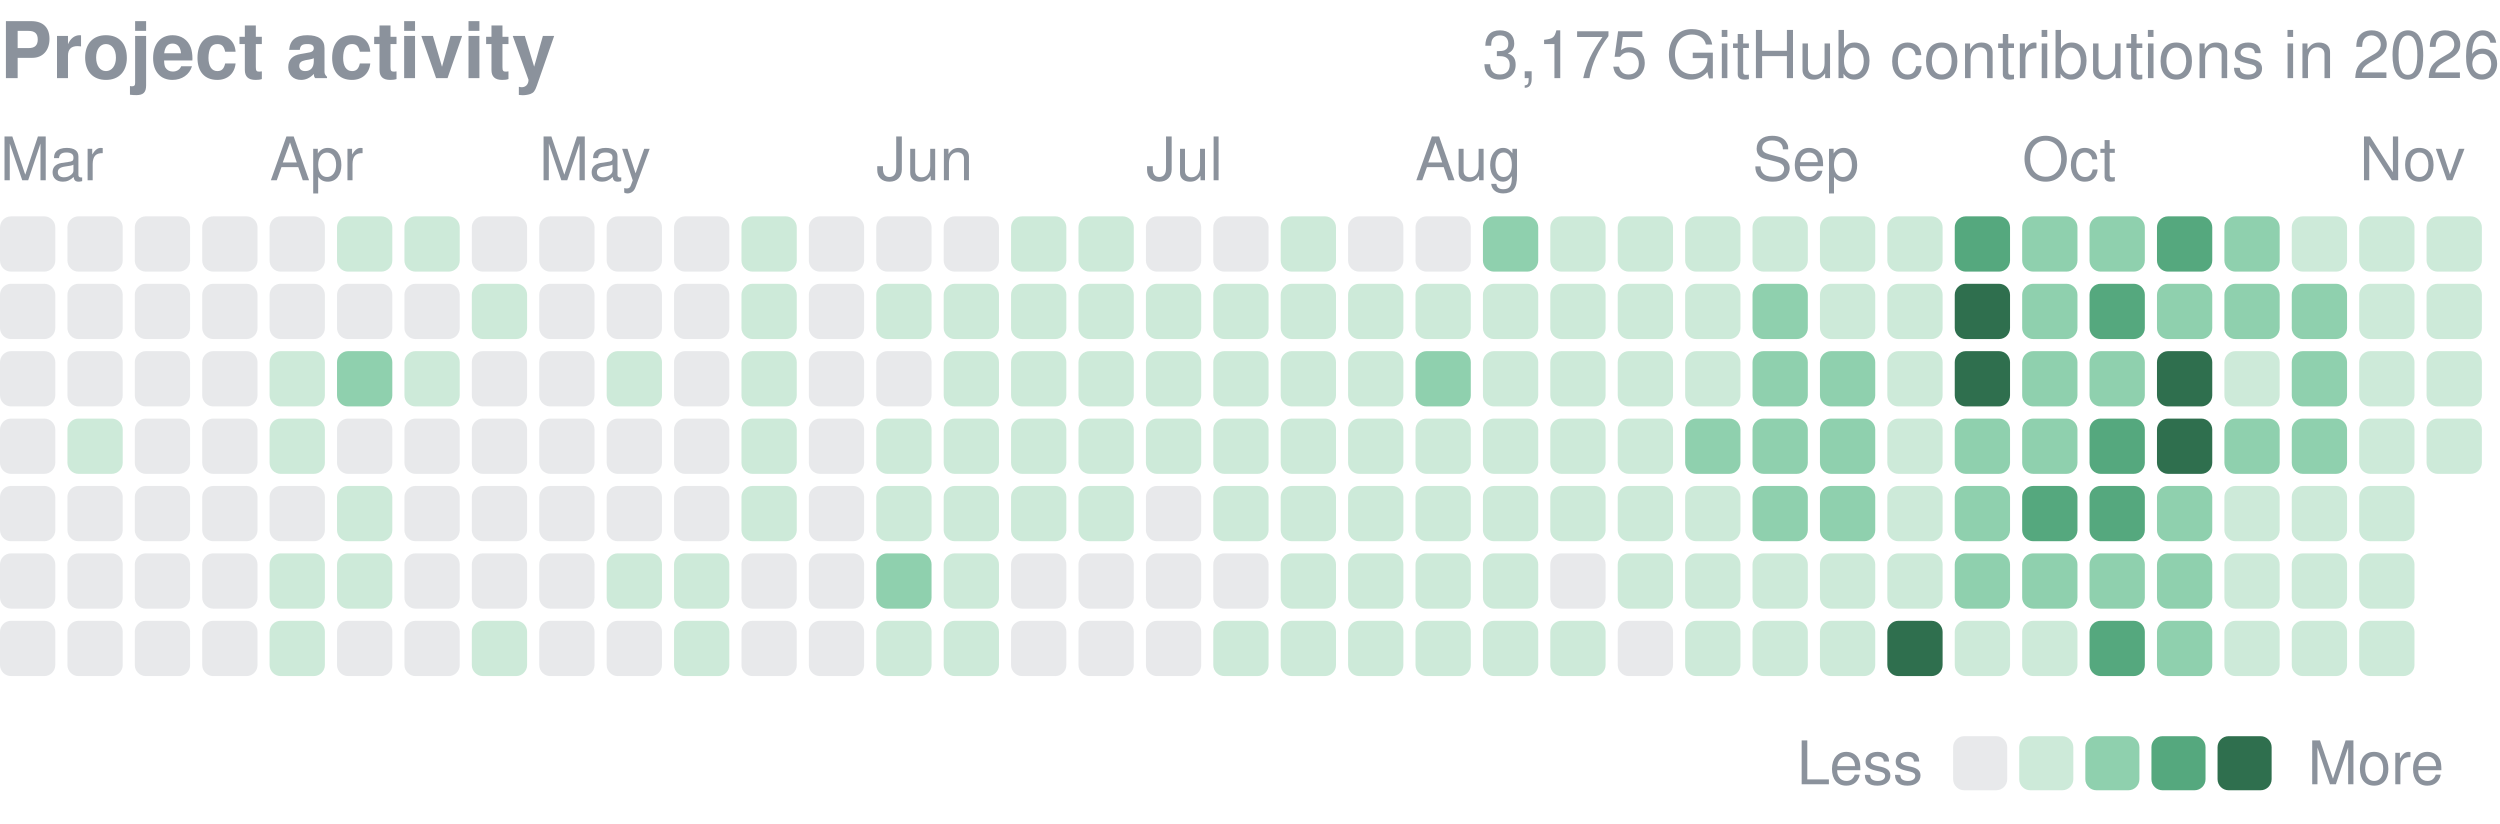
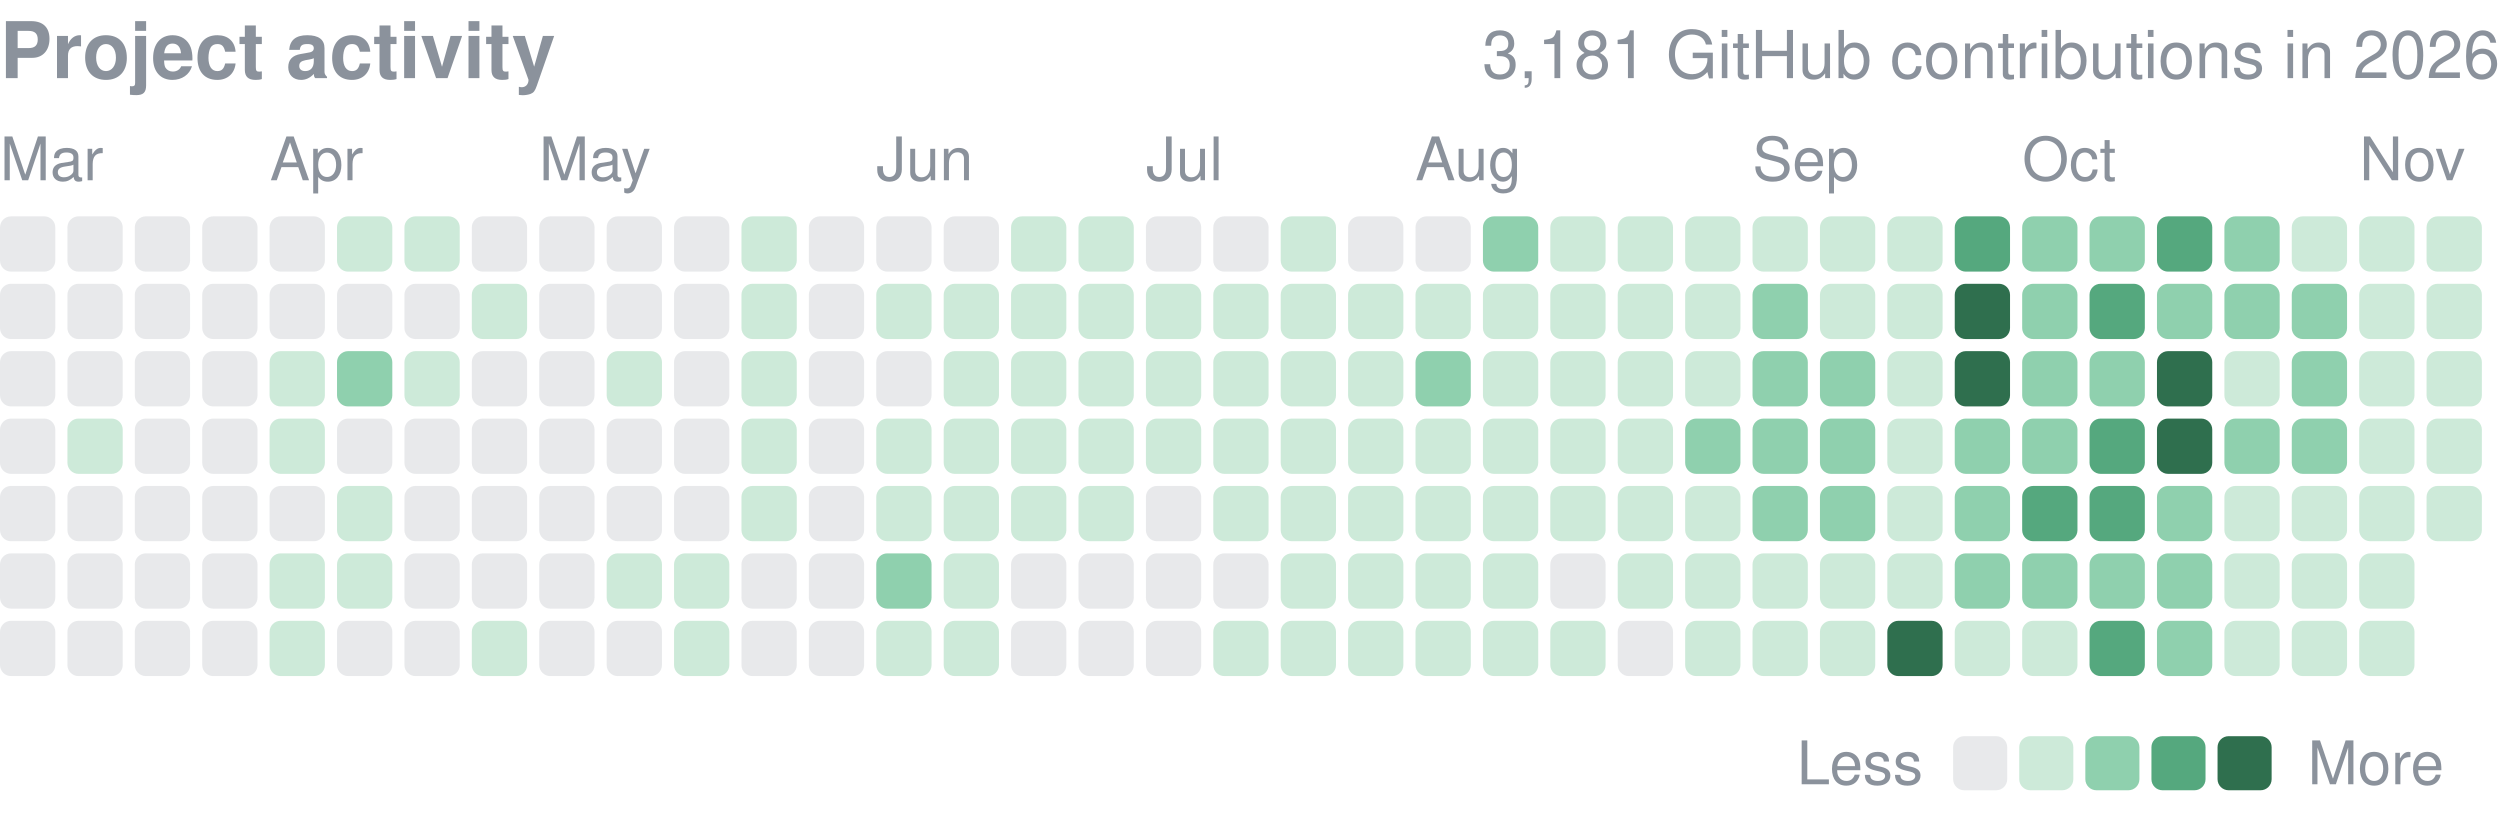
<svg xmlns="http://www.w3.org/2000/svg" width="416" height="137" viewBox="0 0 416 137" role="img" aria-label="yjinyoo GitHub contributions per day in 2026">
  <style>text{font-family:-apple-system,BlinkMacSystemFont,"Segoe UI",Helvetica,Arial,sans-serif}</style>
  <text x="0" y="13" font-size="13" font-weight="600" fill="#8b929c">Project activity</text>
-   <text x="416" y="13" font-size="11" fill="#8b929c" text-anchor="end">3,175 GitHub contributions in 2026</text>
+   <text x="416" y="13" font-size="11" fill="#8b929c" text-anchor="end">3,181 GitHub contributions in 2026</text>
  <text x="0.0" y="30" font-size="10" fill="#8b929c">Mar</text>
  <text x="44.9" y="30" font-size="10" fill="#8b929c">Apr</text>
  <text x="89.7" y="30" font-size="10" fill="#8b929c">May</text>
  <text x="145.8" y="30" font-size="10" fill="#8b929c">Jun</text>
  <text x="190.7" y="30" font-size="10" fill="#8b929c">Jul</text>
  <text x="235.5" y="30" font-size="10" fill="#8b929c">Aug</text>
  <text x="291.6" y="30" font-size="10" fill="#8b929c">Sep</text>
  <text x="336.5" y="30" font-size="10" fill="#8b929c">Oct</text>
  <text x="392.6" y="30" font-size="10" fill="#8b929c">Nov</text>
  <rect x="0.00" y="36.00" width="9.2" height="9.2" rx="1.84" fill="#8b929c" opacity="0.2" />
  <rect x="0.00" y="47.22" width="9.2" height="9.2" rx="1.84" fill="#8b929c" opacity="0.2" />
  <rect x="0.00" y="58.43" width="9.2" height="9.2" rx="1.84" fill="#8b929c" opacity="0.2" />
  <rect x="0.00" y="69.65" width="9.2" height="9.2" rx="1.84" fill="#8b929c" opacity="0.2" />
  <rect x="0.00" y="80.86" width="9.2" height="9.2" rx="1.84" fill="#8b929c" opacity="0.2" />
  <rect x="0.00" y="92.08" width="9.2" height="9.2" rx="1.84" fill="#8b929c" opacity="0.2" />
  <rect x="0.00" y="103.30" width="9.2" height="9.2" rx="1.84" fill="#8b929c" opacity="0.2" />
  <rect x="11.22" y="36.00" width="9.2" height="9.2" rx="1.84" fill="#8b929c" opacity="0.2" />
  <rect x="11.22" y="47.22" width="9.2" height="9.2" rx="1.84" fill="#8b929c" opacity="0.2" />
  <rect x="11.22" y="58.43" width="9.2" height="9.2" rx="1.84" fill="#8b929c" opacity="0.2" />
  <rect x="11.22" y="69.65" width="9.2" height="9.2" rx="1.84" fill="#cdead9" />
  <rect x="11.22" y="80.86" width="9.2" height="9.2" rx="1.84" fill="#8b929c" opacity="0.2" />
  <rect x="11.22" y="92.08" width="9.2" height="9.2" rx="1.84" fill="#8b929c" opacity="0.2" />
  <rect x="11.22" y="103.30" width="9.2" height="9.2" rx="1.84" fill="#8b929c" opacity="0.2" />
  <rect x="22.43" y="36.00" width="9.2" height="9.2" rx="1.84" fill="#8b929c" opacity="0.2" />
  <rect x="22.43" y="47.22" width="9.2" height="9.2" rx="1.84" fill="#8b929c" opacity="0.2" />
  <rect x="22.43" y="58.43" width="9.2" height="9.2" rx="1.84" fill="#8b929c" opacity="0.2" />
  <rect x="22.43" y="69.65" width="9.2" height="9.2" rx="1.84" fill="#8b929c" opacity="0.2" />
  <rect x="22.43" y="80.86" width="9.2" height="9.2" rx="1.84" fill="#8b929c" opacity="0.2" />
  <rect x="22.43" y="92.08" width="9.2" height="9.2" rx="1.84" fill="#8b929c" opacity="0.2" />
  <rect x="22.43" y="103.30" width="9.2" height="9.2" rx="1.84" fill="#8b929c" opacity="0.2" />
  <rect x="33.65" y="36.00" width="9.2" height="9.2" rx="1.84" fill="#8b929c" opacity="0.2" />
  <rect x="33.65" y="47.22" width="9.2" height="9.2" rx="1.84" fill="#8b929c" opacity="0.2" />
  <rect x="33.65" y="58.43" width="9.2" height="9.2" rx="1.84" fill="#8b929c" opacity="0.2" />
  <rect x="33.65" y="69.65" width="9.2" height="9.2" rx="1.84" fill="#8b929c" opacity="0.2" />
  <rect x="33.65" y="80.86" width="9.2" height="9.2" rx="1.84" fill="#8b929c" opacity="0.2" />
  <rect x="33.65" y="92.08" width="9.2" height="9.2" rx="1.84" fill="#8b929c" opacity="0.2" />
  <rect x="33.65" y="103.30" width="9.2" height="9.2" rx="1.84" fill="#8b929c" opacity="0.2" />
  <rect x="44.86" y="36.00" width="9.2" height="9.2" rx="1.84" fill="#8b929c" opacity="0.2" />
  <rect x="44.86" y="47.22" width="9.2" height="9.2" rx="1.84" fill="#8b929c" opacity="0.2" />
  <rect x="44.86" y="58.43" width="9.2" height="9.2" rx="1.84" fill="#cdead9" />
  <rect x="44.86" y="69.65" width="9.2" height="9.2" rx="1.84" fill="#cdead9" />
  <rect x="44.86" y="80.86" width="9.2" height="9.2" rx="1.84" fill="#8b929c" opacity="0.2" />
  <rect x="44.86" y="92.08" width="9.2" height="9.2" rx="1.84" fill="#cdead9" />
  <rect x="44.86" y="103.30" width="9.2" height="9.2" rx="1.84" fill="#cdead9" />
  <rect x="56.08" y="36.00" width="9.2" height="9.2" rx="1.84" fill="#cdead9" />
  <rect x="56.08" y="47.22" width="9.2" height="9.2" rx="1.84" fill="#8b929c" opacity="0.2" />
  <rect x="56.08" y="58.43" width="9.2" height="9.2" rx="1.84" fill="#8fd0ae" />
  <rect x="56.08" y="69.65" width="9.2" height="9.2" rx="1.84" fill="#8b929c" opacity="0.2" />
  <rect x="56.08" y="80.86" width="9.2" height="9.2" rx="1.84" fill="#cdead9" />
  <rect x="56.08" y="92.08" width="9.2" height="9.2" rx="1.84" fill="#cdead9" />
  <rect x="56.08" y="103.30" width="9.2" height="9.2" rx="1.84" fill="#8b929c" opacity="0.2" />
  <rect x="67.30" y="36.00" width="9.2" height="9.2" rx="1.84" fill="#cdead9" />
  <rect x="67.30" y="47.22" width="9.2" height="9.2" rx="1.84" fill="#8b929c" opacity="0.2" />
  <rect x="67.30" y="58.43" width="9.2" height="9.2" rx="1.84" fill="#cdead9" />
  <rect x="67.30" y="69.65" width="9.2" height="9.2" rx="1.84" fill="#8b929c" opacity="0.2" />
  <rect x="67.30" y="80.86" width="9.2" height="9.2" rx="1.84" fill="#8b929c" opacity="0.2" />
  <rect x="67.30" y="92.08" width="9.2" height="9.2" rx="1.84" fill="#8b929c" opacity="0.2" />
  <rect x="67.30" y="103.30" width="9.2" height="9.2" rx="1.84" fill="#8b929c" opacity="0.2" />
  <rect x="78.51" y="36.00" width="9.2" height="9.2" rx="1.84" fill="#8b929c" opacity="0.2" />
  <rect x="78.51" y="47.22" width="9.2" height="9.2" rx="1.84" fill="#cdead9" />
  <rect x="78.51" y="58.43" width="9.2" height="9.2" rx="1.84" fill="#8b929c" opacity="0.2" />
  <rect x="78.51" y="69.65" width="9.2" height="9.2" rx="1.84" fill="#8b929c" opacity="0.2" />
  <rect x="78.51" y="80.86" width="9.2" height="9.2" rx="1.84" fill="#8b929c" opacity="0.2" />
  <rect x="78.51" y="92.08" width="9.2" height="9.2" rx="1.84" fill="#8b929c" opacity="0.2" />
  <rect x="78.51" y="103.30" width="9.2" height="9.2" rx="1.84" fill="#cdead9" />
  <rect x="89.73" y="36.00" width="9.2" height="9.2" rx="1.84" fill="#8b929c" opacity="0.2" />
  <rect x="89.73" y="47.22" width="9.2" height="9.2" rx="1.84" fill="#8b929c" opacity="0.2" />
  <rect x="89.73" y="58.43" width="9.2" height="9.2" rx="1.84" fill="#8b929c" opacity="0.2" />
  <rect x="89.73" y="69.65" width="9.2" height="9.2" rx="1.84" fill="#8b929c" opacity="0.2" />
  <rect x="89.73" y="80.86" width="9.2" height="9.2" rx="1.84" fill="#8b929c" opacity="0.2" />
  <rect x="89.73" y="92.08" width="9.2" height="9.2" rx="1.84" fill="#8b929c" opacity="0.2" />
  <rect x="89.73" y="103.30" width="9.2" height="9.2" rx="1.84" fill="#8b929c" opacity="0.2" />
  <rect x="100.95" y="36.00" width="9.2" height="9.2" rx="1.84" fill="#8b929c" opacity="0.2" />
  <rect x="100.95" y="47.22" width="9.2" height="9.2" rx="1.84" fill="#8b929c" opacity="0.2" />
  <rect x="100.95" y="58.43" width="9.2" height="9.2" rx="1.84" fill="#cdead9" />
  <rect x="100.95" y="69.65" width="9.2" height="9.2" rx="1.84" fill="#8b929c" opacity="0.2" />
  <rect x="100.95" y="80.86" width="9.2" height="9.2" rx="1.84" fill="#8b929c" opacity="0.2" />
  <rect x="100.95" y="92.08" width="9.2" height="9.2" rx="1.84" fill="#cdead9" />
  <rect x="100.95" y="103.30" width="9.2" height="9.2" rx="1.84" fill="#8b929c" opacity="0.2" />
  <rect x="112.16" y="36.00" width="9.2" height="9.2" rx="1.84" fill="#8b929c" opacity="0.2" />
  <rect x="112.16" y="47.22" width="9.2" height="9.2" rx="1.84" fill="#8b929c" opacity="0.2" />
  <rect x="112.16" y="58.43" width="9.2" height="9.2" rx="1.84" fill="#8b929c" opacity="0.2" />
  <rect x="112.16" y="69.65" width="9.2" height="9.2" rx="1.84" fill="#8b929c" opacity="0.2" />
  <rect x="112.16" y="80.86" width="9.2" height="9.2" rx="1.84" fill="#8b929c" opacity="0.2" />
  <rect x="112.16" y="92.08" width="9.2" height="9.2" rx="1.84" fill="#cdead9" />
  <rect x="112.16" y="103.30" width="9.2" height="9.2" rx="1.84" fill="#cdead9" />
  <rect x="123.38" y="36.00" width="9.2" height="9.2" rx="1.84" fill="#cdead9" />
  <rect x="123.38" y="47.22" width="9.2" height="9.2" rx="1.84" fill="#cdead9" />
  <rect x="123.38" y="58.43" width="9.2" height="9.2" rx="1.84" fill="#cdead9" />
  <rect x="123.38" y="69.65" width="9.2" height="9.2" rx="1.84" fill="#cdead9" />
  <rect x="123.38" y="80.86" width="9.2" height="9.2" rx="1.84" fill="#cdead9" />
  <rect x="123.38" y="92.08" width="9.2" height="9.2" rx="1.84" fill="#8b929c" opacity="0.2" />
  <rect x="123.38" y="103.30" width="9.2" height="9.2" rx="1.84" fill="#8b929c" opacity="0.2" />
  <rect x="134.59" y="36.00" width="9.2" height="9.2" rx="1.84" fill="#8b929c" opacity="0.2" />
  <rect x="134.59" y="47.22" width="9.2" height="9.2" rx="1.84" fill="#8b929c" opacity="0.2" />
  <rect x="134.59" y="58.43" width="9.2" height="9.2" rx="1.84" fill="#8b929c" opacity="0.2" />
  <rect x="134.59" y="69.65" width="9.2" height="9.2" rx="1.84" fill="#8b929c" opacity="0.2" />
  <rect x="134.59" y="80.86" width="9.2" height="9.2" rx="1.84" fill="#8b929c" opacity="0.2" />
  <rect x="134.59" y="92.08" width="9.2" height="9.2" rx="1.84" fill="#8b929c" opacity="0.2" />
  <rect x="134.59" y="103.30" width="9.2" height="9.2" rx="1.84" fill="#8b929c" opacity="0.2" />
  <rect x="145.81" y="36.00" width="9.2" height="9.2" rx="1.84" fill="#8b929c" opacity="0.2" />
  <rect x="145.81" y="47.22" width="9.2" height="9.2" rx="1.84" fill="#cdead9" />
  <rect x="145.81" y="58.43" width="9.2" height="9.2" rx="1.84" fill="#8b929c" opacity="0.2" />
  <rect x="145.81" y="69.65" width="9.2" height="9.2" rx="1.84" fill="#cdead9" />
  <rect x="145.81" y="80.86" width="9.2" height="9.2" rx="1.84" fill="#cdead9" />
  <rect x="145.81" y="92.08" width="9.2" height="9.2" rx="1.84" fill="#8fd0ae" />
  <rect x="145.81" y="103.30" width="9.2" height="9.2" rx="1.84" fill="#cdead9" />
  <rect x="157.03" y="36.00" width="9.2" height="9.2" rx="1.84" fill="#8b929c" opacity="0.2" />
  <rect x="157.03" y="47.22" width="9.2" height="9.2" rx="1.84" fill="#cdead9" />
  <rect x="157.03" y="58.43" width="9.2" height="9.2" rx="1.84" fill="#cdead9" />
  <rect x="157.03" y="69.65" width="9.2" height="9.2" rx="1.84" fill="#cdead9" />
  <rect x="157.03" y="80.86" width="9.2" height="9.2" rx="1.84" fill="#cdead9" />
  <rect x="157.03" y="92.08" width="9.2" height="9.2" rx="1.84" fill="#cdead9" />
  <rect x="157.03" y="103.30" width="9.2" height="9.2" rx="1.84" fill="#cdead9" />
  <rect x="168.24" y="36.00" width="9.2" height="9.2" rx="1.84" fill="#cdead9" />
  <rect x="168.24" y="47.22" width="9.2" height="9.2" rx="1.84" fill="#cdead9" />
  <rect x="168.24" y="58.43" width="9.2" height="9.2" rx="1.84" fill="#cdead9" />
  <rect x="168.24" y="69.65" width="9.2" height="9.2" rx="1.84" fill="#cdead9" />
  <rect x="168.24" y="80.86" width="9.2" height="9.2" rx="1.84" fill="#cdead9" />
  <rect x="168.24" y="92.08" width="9.2" height="9.2" rx="1.84" fill="#8b929c" opacity="0.2" />
  <rect x="168.24" y="103.30" width="9.2" height="9.2" rx="1.84" fill="#8b929c" opacity="0.2" />
  <rect x="179.46" y="36.00" width="9.2" height="9.2" rx="1.84" fill="#cdead9" />
  <rect x="179.46" y="47.22" width="9.2" height="9.2" rx="1.84" fill="#cdead9" />
  <rect x="179.46" y="58.43" width="9.2" height="9.2" rx="1.84" fill="#cdead9" />
  <rect x="179.46" y="69.65" width="9.2" height="9.2" rx="1.84" fill="#cdead9" />
  <rect x="179.46" y="80.86" width="9.2" height="9.2" rx="1.84" fill="#cdead9" />
  <rect x="179.46" y="92.08" width="9.2" height="9.2" rx="1.84" fill="#8b929c" opacity="0.2" />
  <rect x="179.46" y="103.30" width="9.2" height="9.2" rx="1.84" fill="#8b929c" opacity="0.2" />
  <rect x="190.68" y="36.00" width="9.2" height="9.2" rx="1.84" fill="#8b929c" opacity="0.2" />
  <rect x="190.68" y="47.22" width="9.2" height="9.2" rx="1.84" fill="#cdead9" />
  <rect x="190.68" y="58.43" width="9.2" height="9.2" rx="1.84" fill="#cdead9" />
  <rect x="190.68" y="69.65" width="9.2" height="9.2" rx="1.84" fill="#cdead9" />
  <rect x="190.68" y="80.86" width="9.2" height="9.2" rx="1.84" fill="#8b929c" opacity="0.2" />
  <rect x="190.68" y="92.08" width="9.2" height="9.2" rx="1.84" fill="#8b929c" opacity="0.2" />
  <rect x="190.68" y="103.30" width="9.2" height="9.2" rx="1.84" fill="#8b929c" opacity="0.2" />
  <rect x="201.89" y="36.00" width="9.2" height="9.2" rx="1.84" fill="#8b929c" opacity="0.2" />
  <rect x="201.89" y="47.22" width="9.2" height="9.2" rx="1.84" fill="#cdead9" />
  <rect x="201.89" y="58.43" width="9.2" height="9.2" rx="1.84" fill="#cdead9" />
  <rect x="201.89" y="69.65" width="9.2" height="9.2" rx="1.84" fill="#cdead9" />
  <rect x="201.89" y="80.86" width="9.2" height="9.2" rx="1.84" fill="#cdead9" />
  <rect x="201.89" y="92.08" width="9.2" height="9.2" rx="1.84" fill="#8b929c" opacity="0.2" />
  <rect x="201.89" y="103.30" width="9.2" height="9.2" rx="1.84" fill="#cdead9" />
  <rect x="213.11" y="36.00" width="9.2" height="9.2" rx="1.84" fill="#cdead9" />
  <rect x="213.11" y="47.22" width="9.2" height="9.2" rx="1.84" fill="#cdead9" />
  <rect x="213.11" y="58.43" width="9.2" height="9.2" rx="1.84" fill="#cdead9" />
  <rect x="213.11" y="69.65" width="9.2" height="9.2" rx="1.84" fill="#cdead9" />
  <rect x="213.11" y="80.86" width="9.2" height="9.2" rx="1.84" fill="#cdead9" />
  <rect x="213.11" y="92.08" width="9.2" height="9.2" rx="1.84" fill="#cdead9" />
  <rect x="213.11" y="103.30" width="9.2" height="9.2" rx="1.84" fill="#cdead9" />
  <rect x="224.32" y="36.00" width="9.2" height="9.2" rx="1.84" fill="#8b929c" opacity="0.2" />
  <rect x="224.32" y="47.22" width="9.2" height="9.2" rx="1.84" fill="#cdead9" />
  <rect x="224.32" y="58.43" width="9.2" height="9.2" rx="1.84" fill="#cdead9" />
  <rect x="224.32" y="69.65" width="9.2" height="9.2" rx="1.84" fill="#cdead9" />
  <rect x="224.32" y="80.86" width="9.2" height="9.2" rx="1.84" fill="#cdead9" />
  <rect x="224.32" y="92.08" width="9.2" height="9.2" rx="1.84" fill="#cdead9" />
  <rect x="224.32" y="103.30" width="9.2" height="9.2" rx="1.84" fill="#cdead9" />
  <rect x="235.54" y="36.00" width="9.2" height="9.2" rx="1.84" fill="#8b929c" opacity="0.2" />
  <rect x="235.54" y="47.22" width="9.2" height="9.2" rx="1.84" fill="#cdead9" />
  <rect x="235.54" y="58.43" width="9.2" height="9.2" rx="1.84" fill="#8fd0ae" />
  <rect x="235.54" y="69.65" width="9.2" height="9.2" rx="1.84" fill="#cdead9" />
  <rect x="235.54" y="80.86" width="9.2" height="9.2" rx="1.84" fill="#cdead9" />
  <rect x="235.54" y="92.08" width="9.2" height="9.2" rx="1.84" fill="#cdead9" />
  <rect x="235.54" y="103.30" width="9.2" height="9.2" rx="1.84" fill="#cdead9" />
  <rect x="246.76" y="36.00" width="9.2" height="9.2" rx="1.84" fill="#8fd0ae" />
  <rect x="246.76" y="47.22" width="9.2" height="9.2" rx="1.84" fill="#cdead9" />
  <rect x="246.76" y="58.43" width="9.2" height="9.2" rx="1.84" fill="#cdead9" />
  <rect x="246.76" y="69.65" width="9.2" height="9.2" rx="1.84" fill="#cdead9" />
  <rect x="246.76" y="80.86" width="9.2" height="9.2" rx="1.84" fill="#cdead9" />
  <rect x="246.76" y="92.08" width="9.2" height="9.2" rx="1.84" fill="#cdead9" />
  <rect x="246.76" y="103.30" width="9.2" height="9.2" rx="1.84" fill="#cdead9" />
  <rect x="257.97" y="36.00" width="9.2" height="9.2" rx="1.84" fill="#cdead9" />
  <rect x="257.97" y="47.22" width="9.2" height="9.2" rx="1.84" fill="#cdead9" />
  <rect x="257.97" y="58.43" width="9.2" height="9.2" rx="1.84" fill="#cdead9" />
  <rect x="257.97" y="69.65" width="9.2" height="9.2" rx="1.84" fill="#cdead9" />
  <rect x="257.97" y="80.86" width="9.2" height="9.2" rx="1.84" fill="#cdead9" />
  <rect x="257.97" y="92.08" width="9.2" height="9.2" rx="1.84" fill="#8b929c" opacity="0.2" />
  <rect x="257.97" y="103.30" width="9.2" height="9.2" rx="1.84" fill="#cdead9" />
  <rect x="269.19" y="36.00" width="9.2" height="9.2" rx="1.84" fill="#cdead9" />
  <rect x="269.19" y="47.22" width="9.2" height="9.2" rx="1.84" fill="#cdead9" />
  <rect x="269.19" y="58.43" width="9.2" height="9.2" rx="1.84" fill="#cdead9" />
  <rect x="269.19" y="69.65" width="9.2" height="9.2" rx="1.84" fill="#cdead9" />
  <rect x="269.19" y="80.86" width="9.2" height="9.2" rx="1.84" fill="#cdead9" />
  <rect x="269.19" y="92.08" width="9.2" height="9.2" rx="1.84" fill="#cdead9" />
  <rect x="269.19" y="103.30" width="9.2" height="9.2" rx="1.84" fill="#8b929c" opacity="0.2" />
  <rect x="280.41" y="36.00" width="9.2" height="9.2" rx="1.84" fill="#cdead9" />
  <rect x="280.41" y="47.22" width="9.2" height="9.2" rx="1.84" fill="#cdead9" />
  <rect x="280.41" y="58.43" width="9.2" height="9.2" rx="1.84" fill="#cdead9" />
  <rect x="280.41" y="69.65" width="9.2" height="9.2" rx="1.84" fill="#8fd0ae" />
  <rect x="280.41" y="80.86" width="9.2" height="9.2" rx="1.84" fill="#cdead9" />
  <rect x="280.41" y="92.08" width="9.2" height="9.2" rx="1.84" fill="#cdead9" />
  <rect x="280.41" y="103.30" width="9.2" height="9.2" rx="1.84" fill="#cdead9" />
  <rect x="291.62" y="36.00" width="9.2" height="9.2" rx="1.84" fill="#cdead9" />
  <rect x="291.62" y="47.22" width="9.2" height="9.2" rx="1.84" fill="#8fd0ae" />
  <rect x="291.62" y="58.43" width="9.2" height="9.2" rx="1.84" fill="#8fd0ae" />
  <rect x="291.62" y="69.65" width="9.2" height="9.2" rx="1.84" fill="#8fd0ae" />
  <rect x="291.62" y="80.86" width="9.2" height="9.2" rx="1.84" fill="#8fd0ae" />
  <rect x="291.62" y="92.08" width="9.2" height="9.2" rx="1.84" fill="#cdead9" />
  <rect x="291.62" y="103.30" width="9.2" height="9.2" rx="1.84" fill="#cdead9" />
  <rect x="302.84" y="36.00" width="9.2" height="9.2" rx="1.84" fill="#cdead9" />
  <rect x="302.84" y="47.22" width="9.2" height="9.2" rx="1.84" fill="#cdead9" />
  <rect x="302.84" y="58.43" width="9.2" height="9.2" rx="1.84" fill="#8fd0ae" />
  <rect x="302.84" y="69.65" width="9.2" height="9.2" rx="1.84" fill="#8fd0ae" />
  <rect x="302.84" y="80.86" width="9.2" height="9.2" rx="1.84" fill="#8fd0ae" />
  <rect x="302.84" y="92.08" width="9.2" height="9.2" rx="1.84" fill="#cdead9" />
  <rect x="302.84" y="103.30" width="9.2" height="9.2" rx="1.84" fill="#cdead9" />
  <rect x="314.05" y="36.00" width="9.2" height="9.2" rx="1.84" fill="#cdead9" />
  <rect x="314.05" y="47.22" width="9.2" height="9.2" rx="1.84" fill="#cdead9" />
  <rect x="314.05" y="58.43" width="9.2" height="9.2" rx="1.84" fill="#cdead9" />
  <rect x="314.05" y="69.65" width="9.2" height="9.2" rx="1.84" fill="#cdead9" />
  <rect x="314.05" y="80.86" width="9.2" height="9.2" rx="1.84" fill="#cdead9" />
  <rect x="314.05" y="92.08" width="9.2" height="9.2" rx="1.84" fill="#cdead9" />
  <rect x="314.05" y="103.30" width="9.2" height="9.2" rx="1.84" fill="#2f6f4e" />
  <rect x="325.27" y="36.00" width="9.2" height="9.2" rx="1.84" fill="#55a87e" />
  <rect x="325.27" y="47.22" width="9.2" height="9.2" rx="1.84" fill="#2f6f4e" />
  <rect x="325.27" y="58.43" width="9.2" height="9.2" rx="1.84" fill="#2f6f4e" />
  <rect x="325.27" y="69.65" width="9.2" height="9.2" rx="1.84" fill="#8fd0ae" />
  <rect x="325.27" y="80.86" width="9.2" height="9.2" rx="1.84" fill="#8fd0ae" />
  <rect x="325.27" y="92.08" width="9.2" height="9.2" rx="1.84" fill="#8fd0ae" />
  <rect x="325.27" y="103.30" width="9.2" height="9.2" rx="1.84" fill="#cdead9" />
  <rect x="336.49" y="36.00" width="9.2" height="9.2" rx="1.84" fill="#8fd0ae" />
  <rect x="336.49" y="47.22" width="9.2" height="9.2" rx="1.84" fill="#8fd0ae" />
  <rect x="336.49" y="58.43" width="9.2" height="9.2" rx="1.84" fill="#8fd0ae" />
  <rect x="336.49" y="69.65" width="9.2" height="9.2" rx="1.84" fill="#8fd0ae" />
  <rect x="336.49" y="80.86" width="9.2" height="9.2" rx="1.84" fill="#55a87e" />
  <rect x="336.49" y="92.08" width="9.2" height="9.2" rx="1.84" fill="#8fd0ae" />
  <rect x="336.49" y="103.30" width="9.2" height="9.2" rx="1.84" fill="#cdead9" />
  <rect x="347.70" y="36.00" width="9.2" height="9.2" rx="1.84" fill="#8fd0ae" />
  <rect x="347.70" y="47.22" width="9.2" height="9.2" rx="1.84" fill="#55a87e" />
  <rect x="347.70" y="58.43" width="9.2" height="9.2" rx="1.84" fill="#8fd0ae" />
  <rect x="347.70" y="69.65" width="9.2" height="9.2" rx="1.84" fill="#55a87e" />
  <rect x="347.70" y="80.86" width="9.2" height="9.2" rx="1.84" fill="#55a87e" />
  <rect x="347.70" y="92.08" width="9.2" height="9.2" rx="1.84" fill="#8fd0ae" />
  <rect x="347.70" y="103.30" width="9.2" height="9.2" rx="1.84" fill="#55a87e" />
  <rect x="358.92" y="36.00" width="9.2" height="9.2" rx="1.84" fill="#55a87e" />
  <rect x="358.92" y="47.22" width="9.2" height="9.2" rx="1.84" fill="#8fd0ae" />
  <rect x="358.92" y="58.43" width="9.2" height="9.2" rx="1.84" fill="#2f6f4e" />
  <rect x="358.92" y="69.65" width="9.2" height="9.2" rx="1.84" fill="#2f6f4e" />
  <rect x="358.92" y="80.86" width="9.2" height="9.2" rx="1.84" fill="#8fd0ae" />
  <rect x="358.92" y="92.08" width="9.2" height="9.2" rx="1.84" fill="#8fd0ae" />
  <rect x="358.92" y="103.30" width="9.2" height="9.2" rx="1.84" fill="#8fd0ae" />
  <rect x="370.14" y="36.00" width="9.2" height="9.2" rx="1.84" fill="#8fd0ae" />
  <rect x="370.14" y="47.22" width="9.2" height="9.2" rx="1.84" fill="#8fd0ae" />
  <rect x="370.14" y="58.43" width="9.2" height="9.2" rx="1.84" fill="#cdead9" />
  <rect x="370.14" y="69.65" width="9.2" height="9.2" rx="1.84" fill="#8fd0ae" />
  <rect x="370.14" y="80.86" width="9.2" height="9.2" rx="1.84" fill="#cdead9" />
  <rect x="370.14" y="92.08" width="9.2" height="9.2" rx="1.84" fill="#cdead9" />
  <rect x="370.14" y="103.30" width="9.2" height="9.2" rx="1.84" fill="#cdead9" />
  <rect x="381.35" y="36.00" width="9.2" height="9.2" rx="1.84" fill="#cdead9" />
  <rect x="381.35" y="47.22" width="9.2" height="9.2" rx="1.84" fill="#8fd0ae" />
  <rect x="381.35" y="58.43" width="9.2" height="9.2" rx="1.84" fill="#8fd0ae" />
  <rect x="381.35" y="69.65" width="9.2" height="9.2" rx="1.84" fill="#8fd0ae" />
  <rect x="381.35" y="80.86" width="9.2" height="9.2" rx="1.84" fill="#cdead9" />
  <rect x="381.35" y="92.08" width="9.2" height="9.2" rx="1.84" fill="#cdead9" />
  <rect x="381.35" y="103.30" width="9.2" height="9.2" rx="1.84" fill="#cdead9" />
  <rect x="392.57" y="36.00" width="9.2" height="9.2" rx="1.84" fill="#cdead9" />
  <rect x="392.57" y="47.22" width="9.2" height="9.2" rx="1.84" fill="#cdead9" />
  <rect x="392.57" y="58.43" width="9.2" height="9.2" rx="1.84" fill="#cdead9" />
  <rect x="392.57" y="69.65" width="9.2" height="9.2" rx="1.84" fill="#cdead9" />
  <rect x="392.57" y="80.86" width="9.2" height="9.2" rx="1.84" fill="#cdead9" />
  <rect x="392.57" y="92.08" width="9.2" height="9.2" rx="1.84" fill="#cdead9" />
  <rect x="392.57" y="103.30" width="9.2" height="9.2" rx="1.84" fill="#cdead9" />
  <rect x="403.78" y="36.00" width="9.2" height="9.2" rx="1.84" fill="#cdead9" />
  <rect x="403.78" y="47.22" width="9.2" height="9.2" rx="1.84" fill="#cdead9" />
  <rect x="403.78" y="58.43" width="9.2" height="9.2" rx="1.84" fill="#cdead9" />
  <rect x="403.78" y="69.65" width="9.2" height="9.2" rx="1.84" fill="#cdead9" />
+   <rect x="403.78" y="80.86" width="9.2" height="9.2" rx="1.84" fill="#cdead9" />
  <text x="299" y="130.5" font-size="10" fill="#8b929c">Less</text>
  <rect x="325" y="122.5" width="9" height="9" rx="1.84" fill="#8b929c" opacity="0.2" />
  <rect x="336.0" y="122.5" width="9" height="9" rx="1.84" fill="#cdead9" />
  <rect x="347.0" y="122.5" width="9" height="9" rx="1.84" fill="#8fd0ae" />
  <rect x="358.0" y="122.5" width="9" height="9" rx="1.84" fill="#55a87e" />
  <rect x="369.0" y="122.5" width="9" height="9" rx="1.84" fill="#2f6f4e" />
  <text x="384.0" y="130.5" font-size="10" fill="#8b929c">More</text>
</svg>
